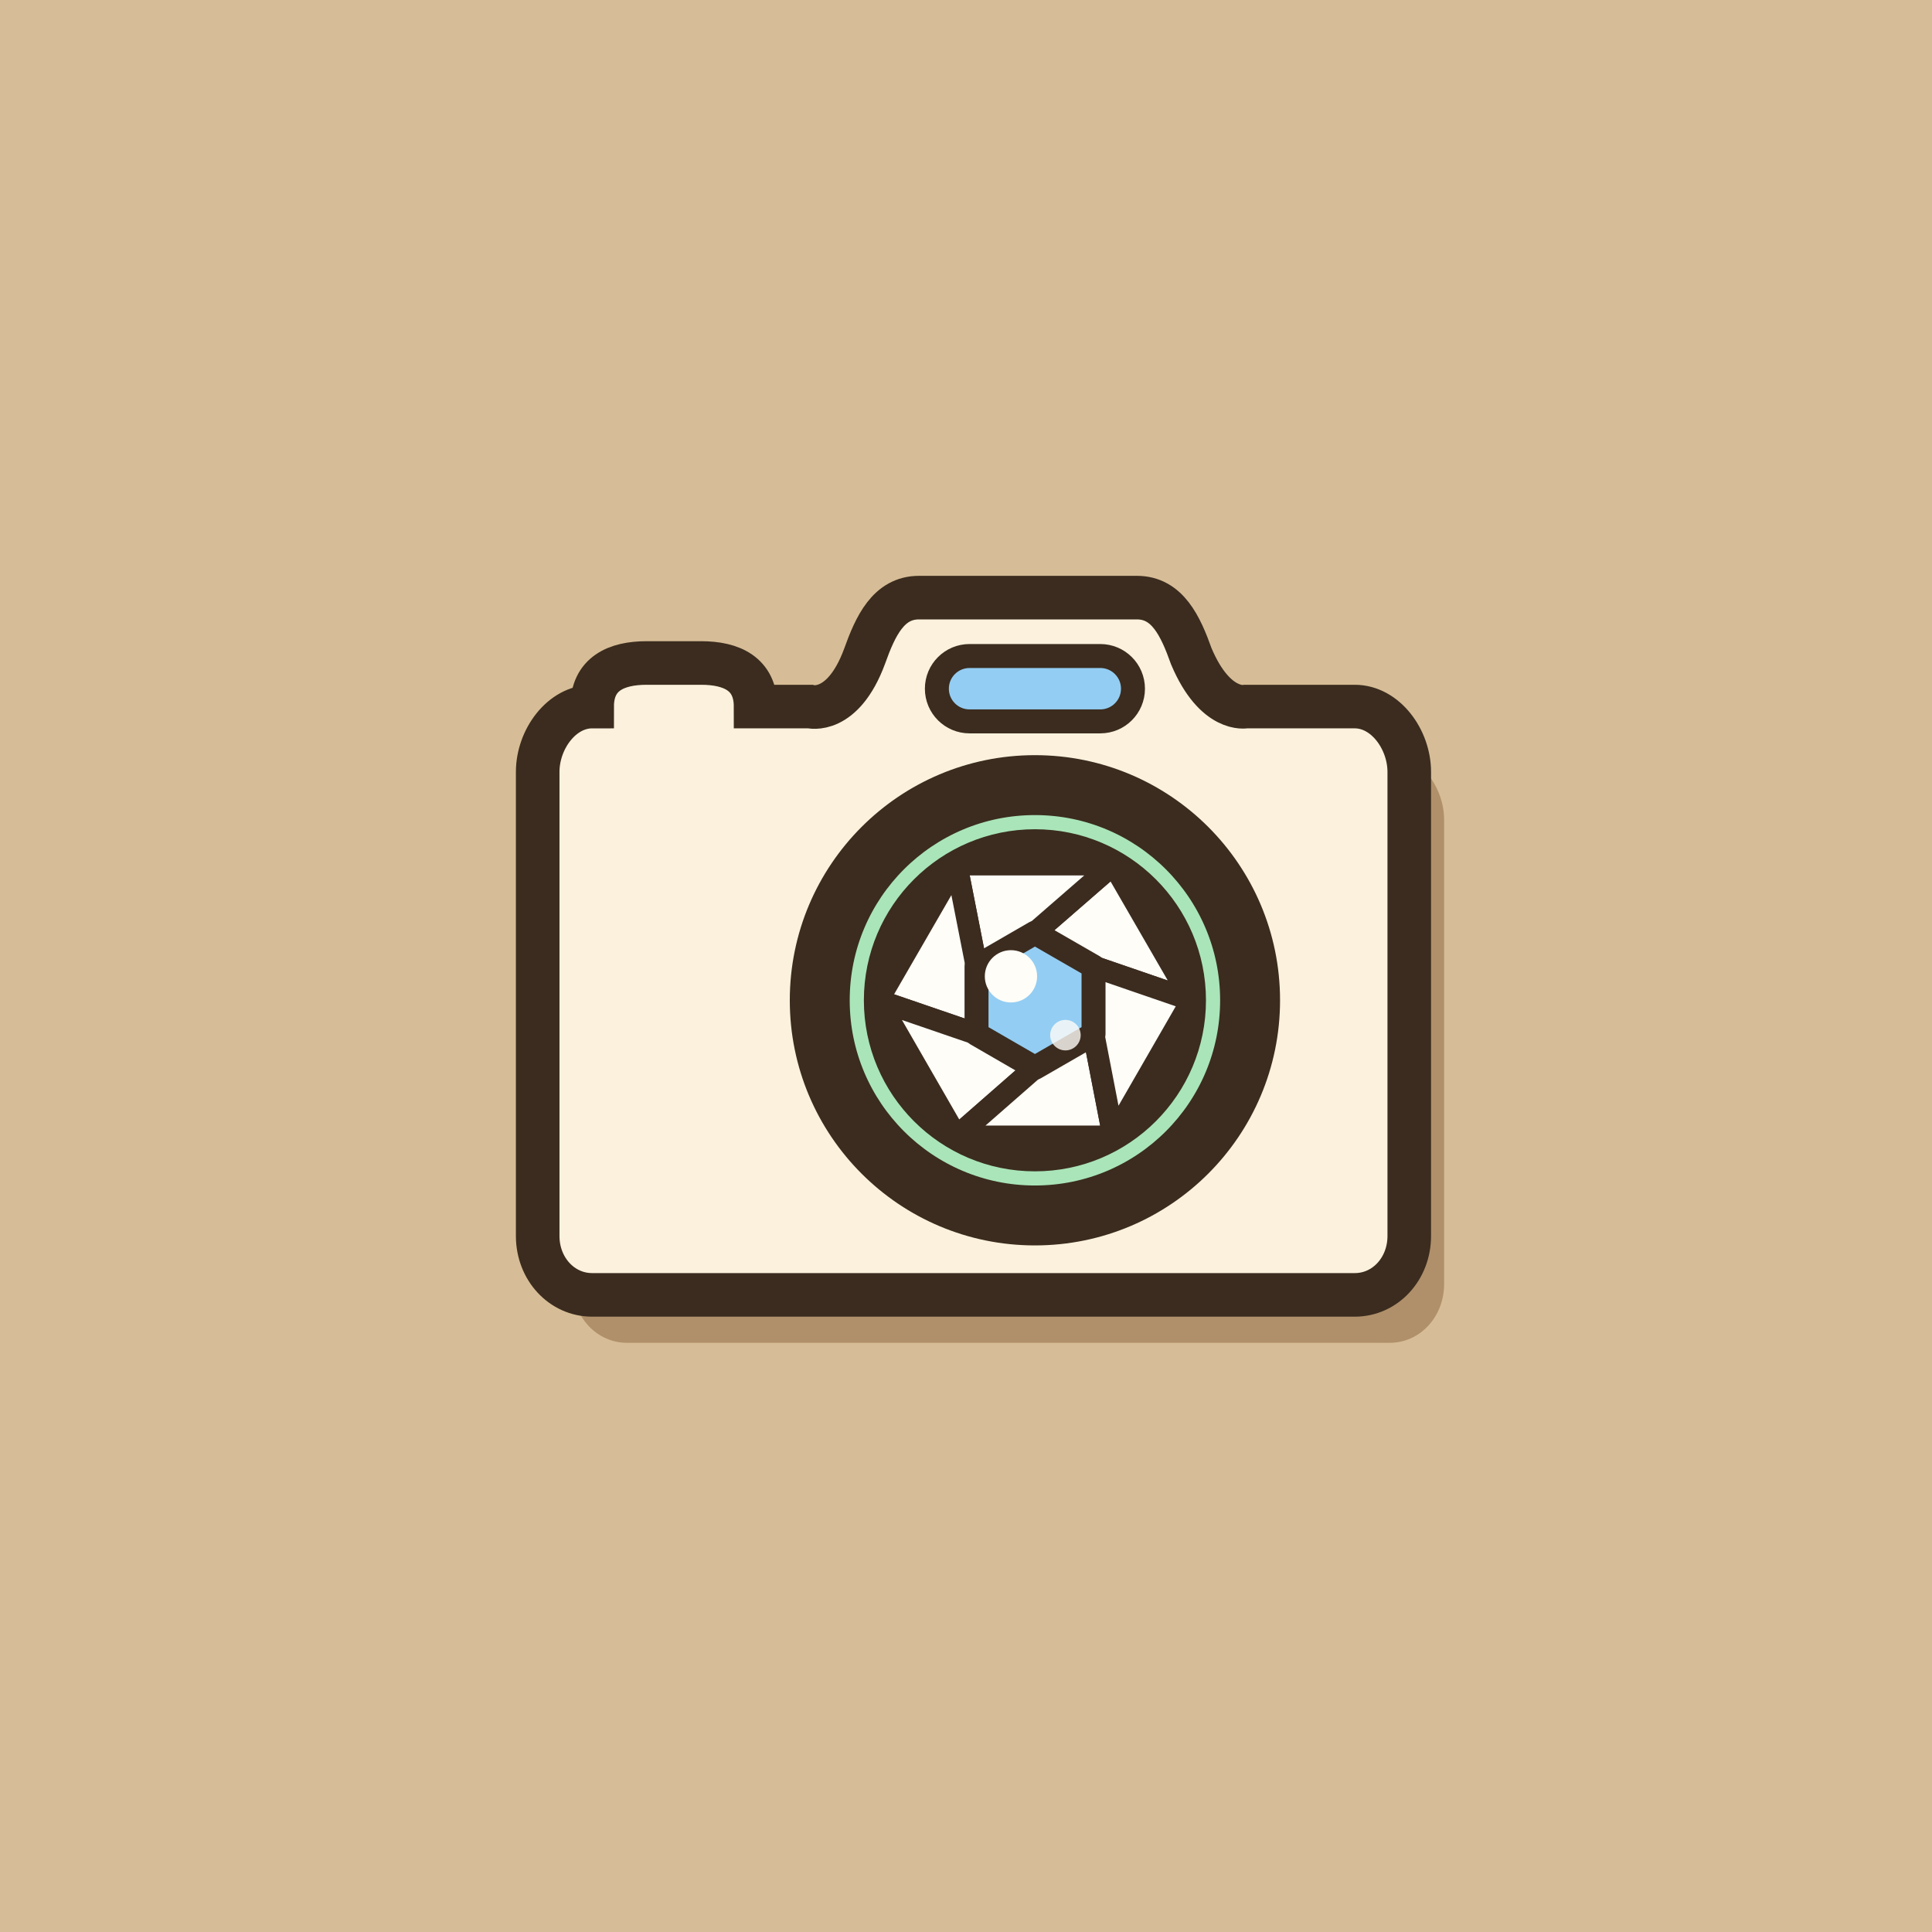
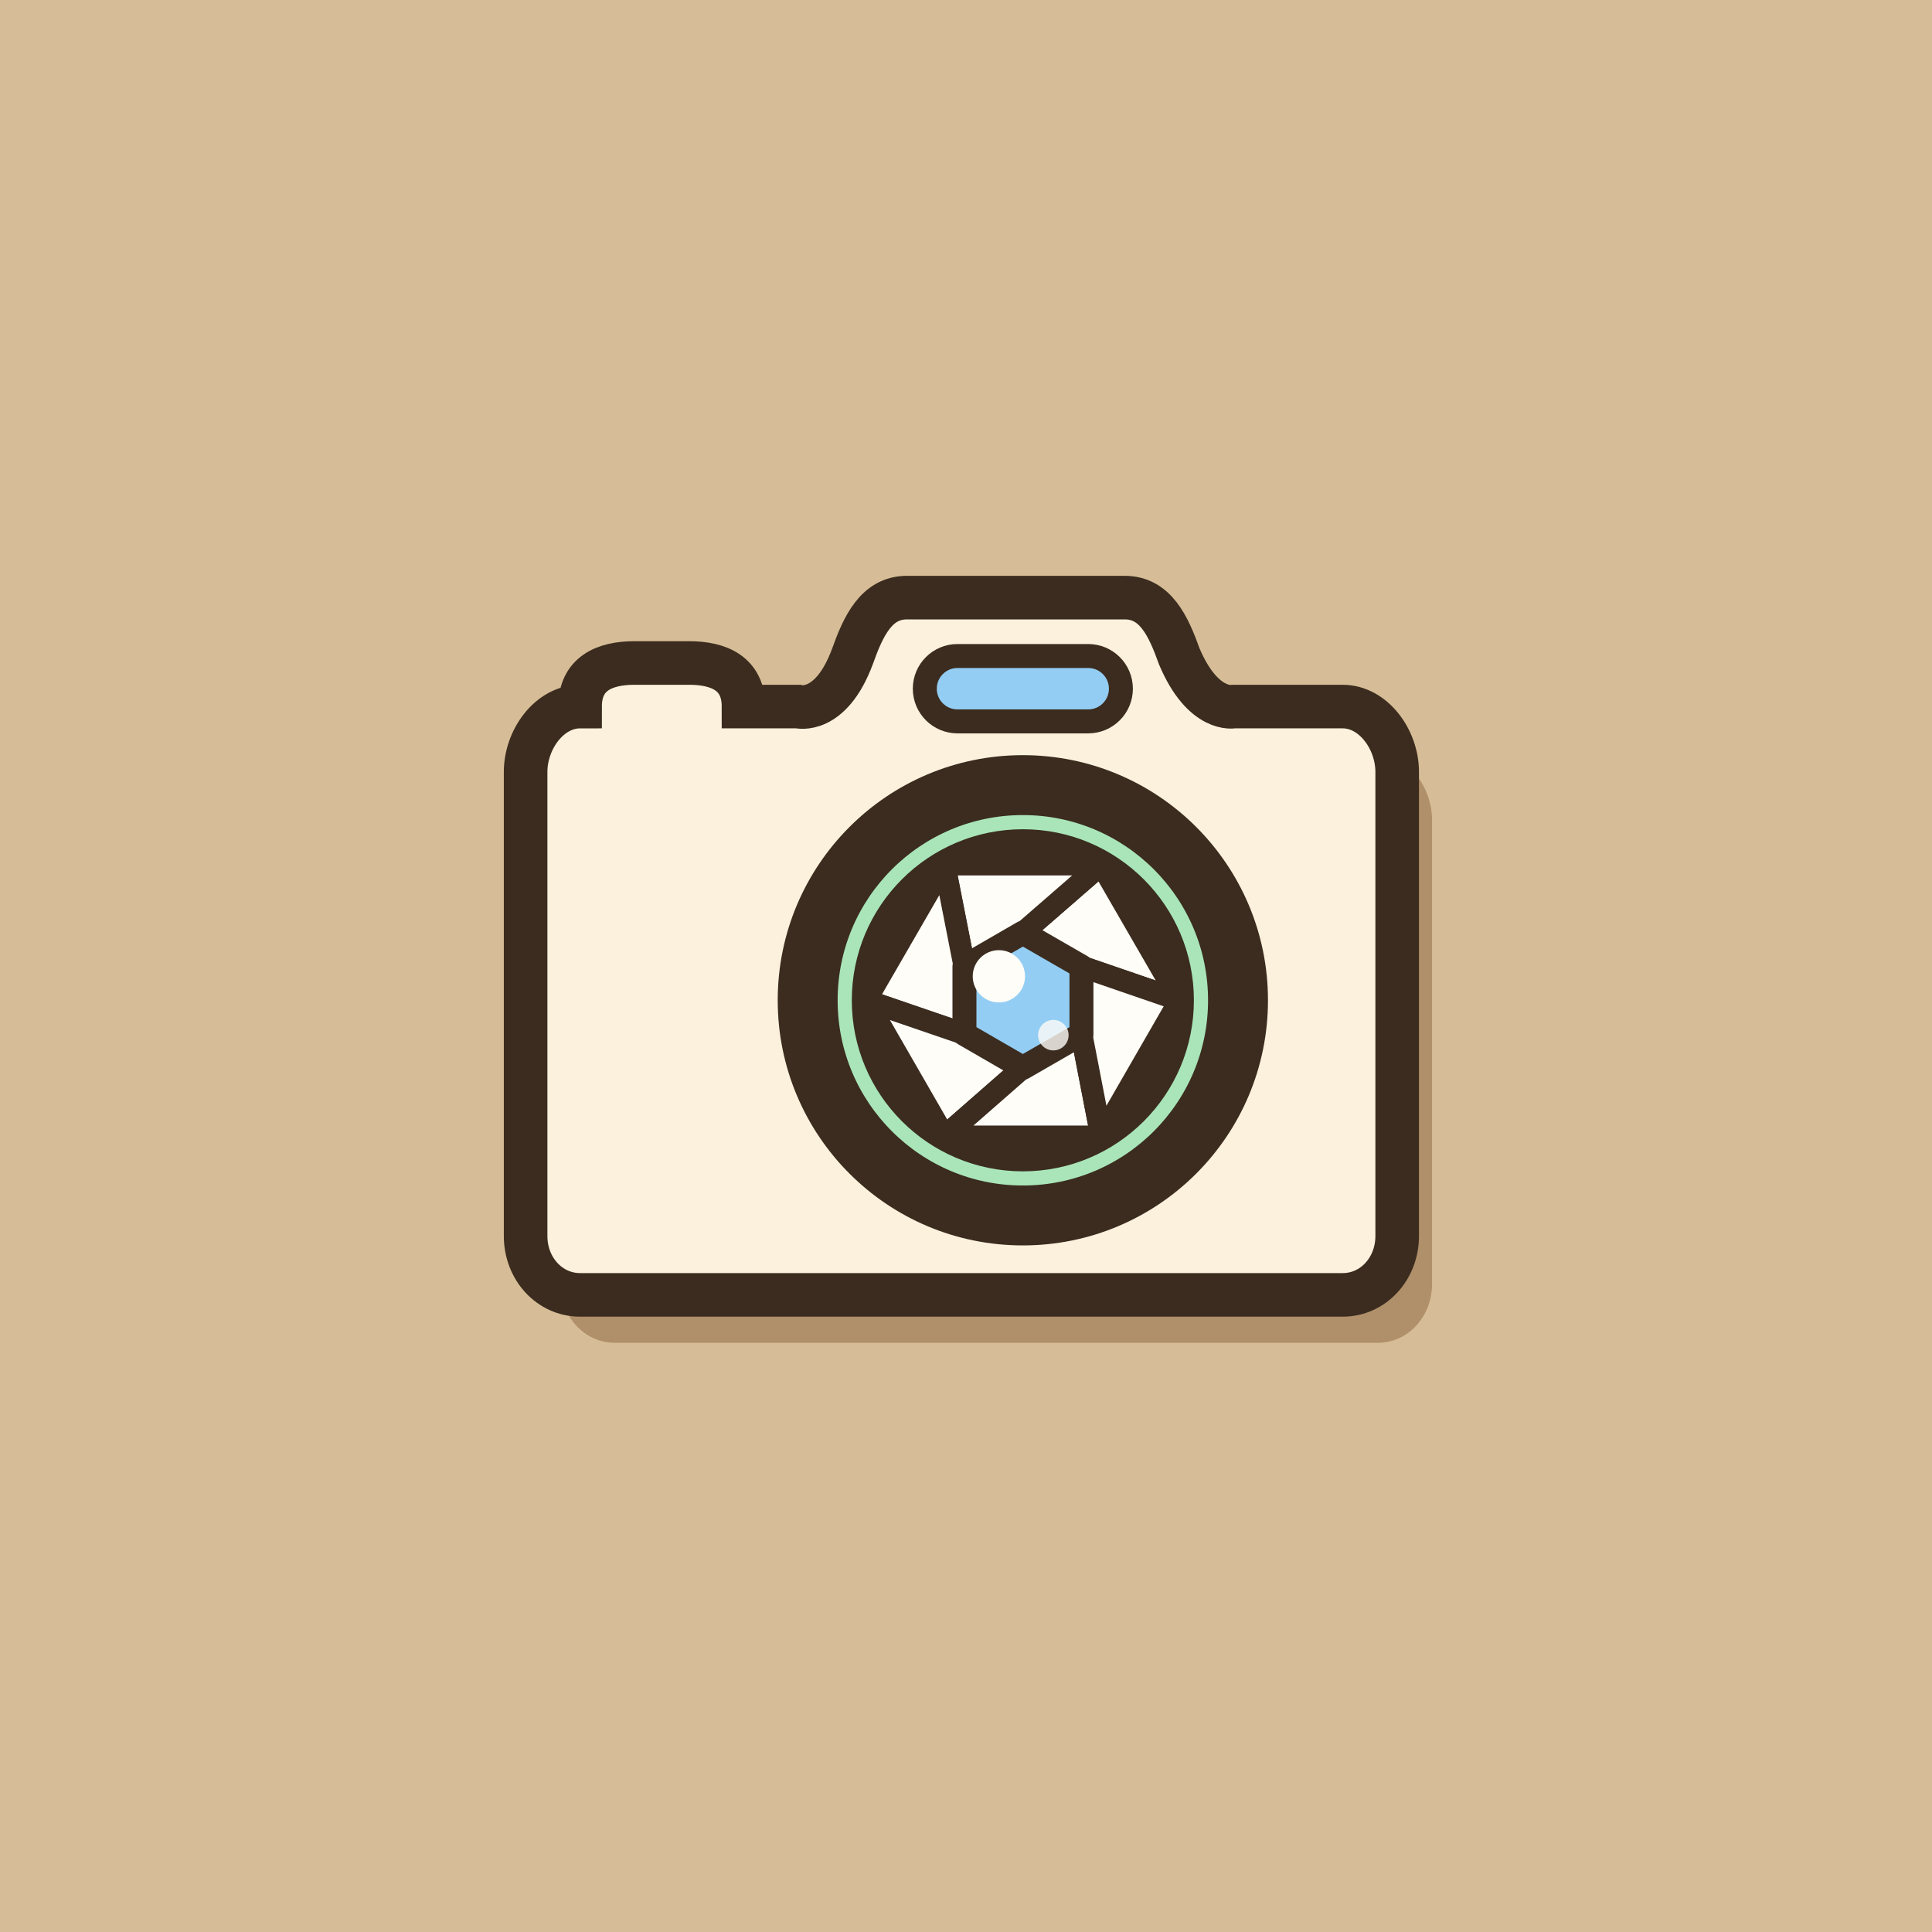
<svg xmlns="http://www.w3.org/2000/svg" viewBox="0 0 320 320" role="img" aria-label="O'Upon" version="1.1" id="svg11">
  <defs id="defs11" />
  <rect width="320" height="320" fill="#d6bd97" id="rect1" x="0" y="0" />
-   <g transform="translate(45.75 44.85) scale(3.609)" id="g11">
+   <g transform="translate(43.75 44.85) scale(3.609)" id="g11">
    <path transform="translate(1.6,2.2)" fill="#b0906a" d="m 49.5,20 h -5 c 0,0 -1.4,0.3 -2.5,-2.3 C 41.5,16.3 40.9,15 39.5,15 h -10 c -1.4,0 -2,1.3 -2.5,2.7 -1,2.7 -2.5,2.3 -2.5,2.3 H 22 c 0,-1.5 -1.1,-2 -2.5,-2 H 17 c -1.4,0 -2.5,0.5 -2.5,2 -1.4,0 -2.5,1.5 -2.5,3 v 21.3 c 0,1.5 1.1,2.7 2.5,2.7 h 35 C 50.9,47 52,45.8 52,44.3 V 23 c 0,-1.5 -1.1,-3 -2.5,-3 z" id="path1" />
    <path fill="#fbf1dc" stroke="#3b2c1f" stroke-width="2" d="m 49.5,20 h -5 c 0,0 -1.4,0.3 -2.5,-2.3 C 41.5,16.3 40.9,15 39.5,15 h -10 c -1.4,0 -2,1.3 -2.5,2.7 -1,2.7 -2.5,2.3 -2.5,2.3 H 22 c 0,-1.5 -1.1,-2 -2.5,-2 H 17 c -1.4,0 -2.5,0.5 -2.5,2 -1.4,0 -2.5,1.5 -2.5,3 v 21.3 c 0,1.5 1.1,2.7 2.5,2.7 h 35 C 50.9,47 52,45.8 52,44.3 V 23 c 0,-1.5 -1.1,-3 -2.5,-3 z" id="path2" />
    <rect x="30.32" y="17.68" width="9" height="3" rx="1.5" fill="#93cdf3" stroke="#3b2c1f" stroke-width="1.1" id="rect2" />
    <path fill="#fffdf7" stroke="#3b2c1f" stroke-width="1.5" d="m 34.82,43.98 c -5.8,0 -10.5,-4.7 -10.5,-10.5 0,-5.8 4.7,-10.5 10.5,-10.5 5.8,0 10.5,4.7 10.5,10.5 0,5.8 -4.7,10.5 -10.5,10.5 z m 0,-18 c -4.1,0 -7.5,3.4 -7.5,7.5 0,4.1 3.4,7.5 7.5,7.5 4.1,0 7.5,-3.4 7.5,-7.5 0,-4.1 -3.4,-7.5 -7.5,-7.5 z" id="path3" />
    <circle cx="34.82" cy="33.48" r="9.2" fill="#a9e5b8" stroke="#3b2c1f" stroke-width="1.4" id="circle3" />
    <circle cx="34.82" cy="33.48" r="7.2" fill="none" stroke="#3b2c1f" stroke-width="1.3" id="circle4" />
    <g fill="#fffdf7" stroke="#3b2c1f" stroke-width="1" stroke-linejoin="round" id="g9">
      <path d="m 42.02,33.48 -3.6,-6.23 -3.6,3.13 2.69,1.55 z" id="path4" />
      <path d="m 38.42,27.25 h -7.2 l 0.92,4.68 2.68,-1.55 z" id="path5" />
      <path d="m 31.22,27.25 -3.6,6.23 4.52,1.55 v -3.1 z" id="path6" />
      <path d="m 27.62,33.48 3.6,6.25 3.6,-3.15 -2.68,-1.55 z" id="path7" />
      <path d="m 31.22,39.73 h 7.2 l -0.91,-4.7 -2.69,1.55 z" id="path8" />
      <path d="m 38.42,39.73 3.6,-6.25 -4.51,-1.55 v 3.1 z" id="path9" />
    </g>
    <path d="m 37.51,31.93 -2.69,-1.55 -2.68,1.55 v 3.1 l 2.68,1.55 2.69,-1.55 z" fill="#93cdf3" stroke="#3b2c1f" stroke-width="1.1" stroke-linejoin="round" id="path10" />
    <circle cx="33.72" cy="32.38" r="1.2" fill="#fffdf7" id="circle10" />
    <circle cx="36.22" cy="35.08" r="0.7" fill="#fffdf7" opacity="0.8" id="circle11" />
  </g>
</svg>
